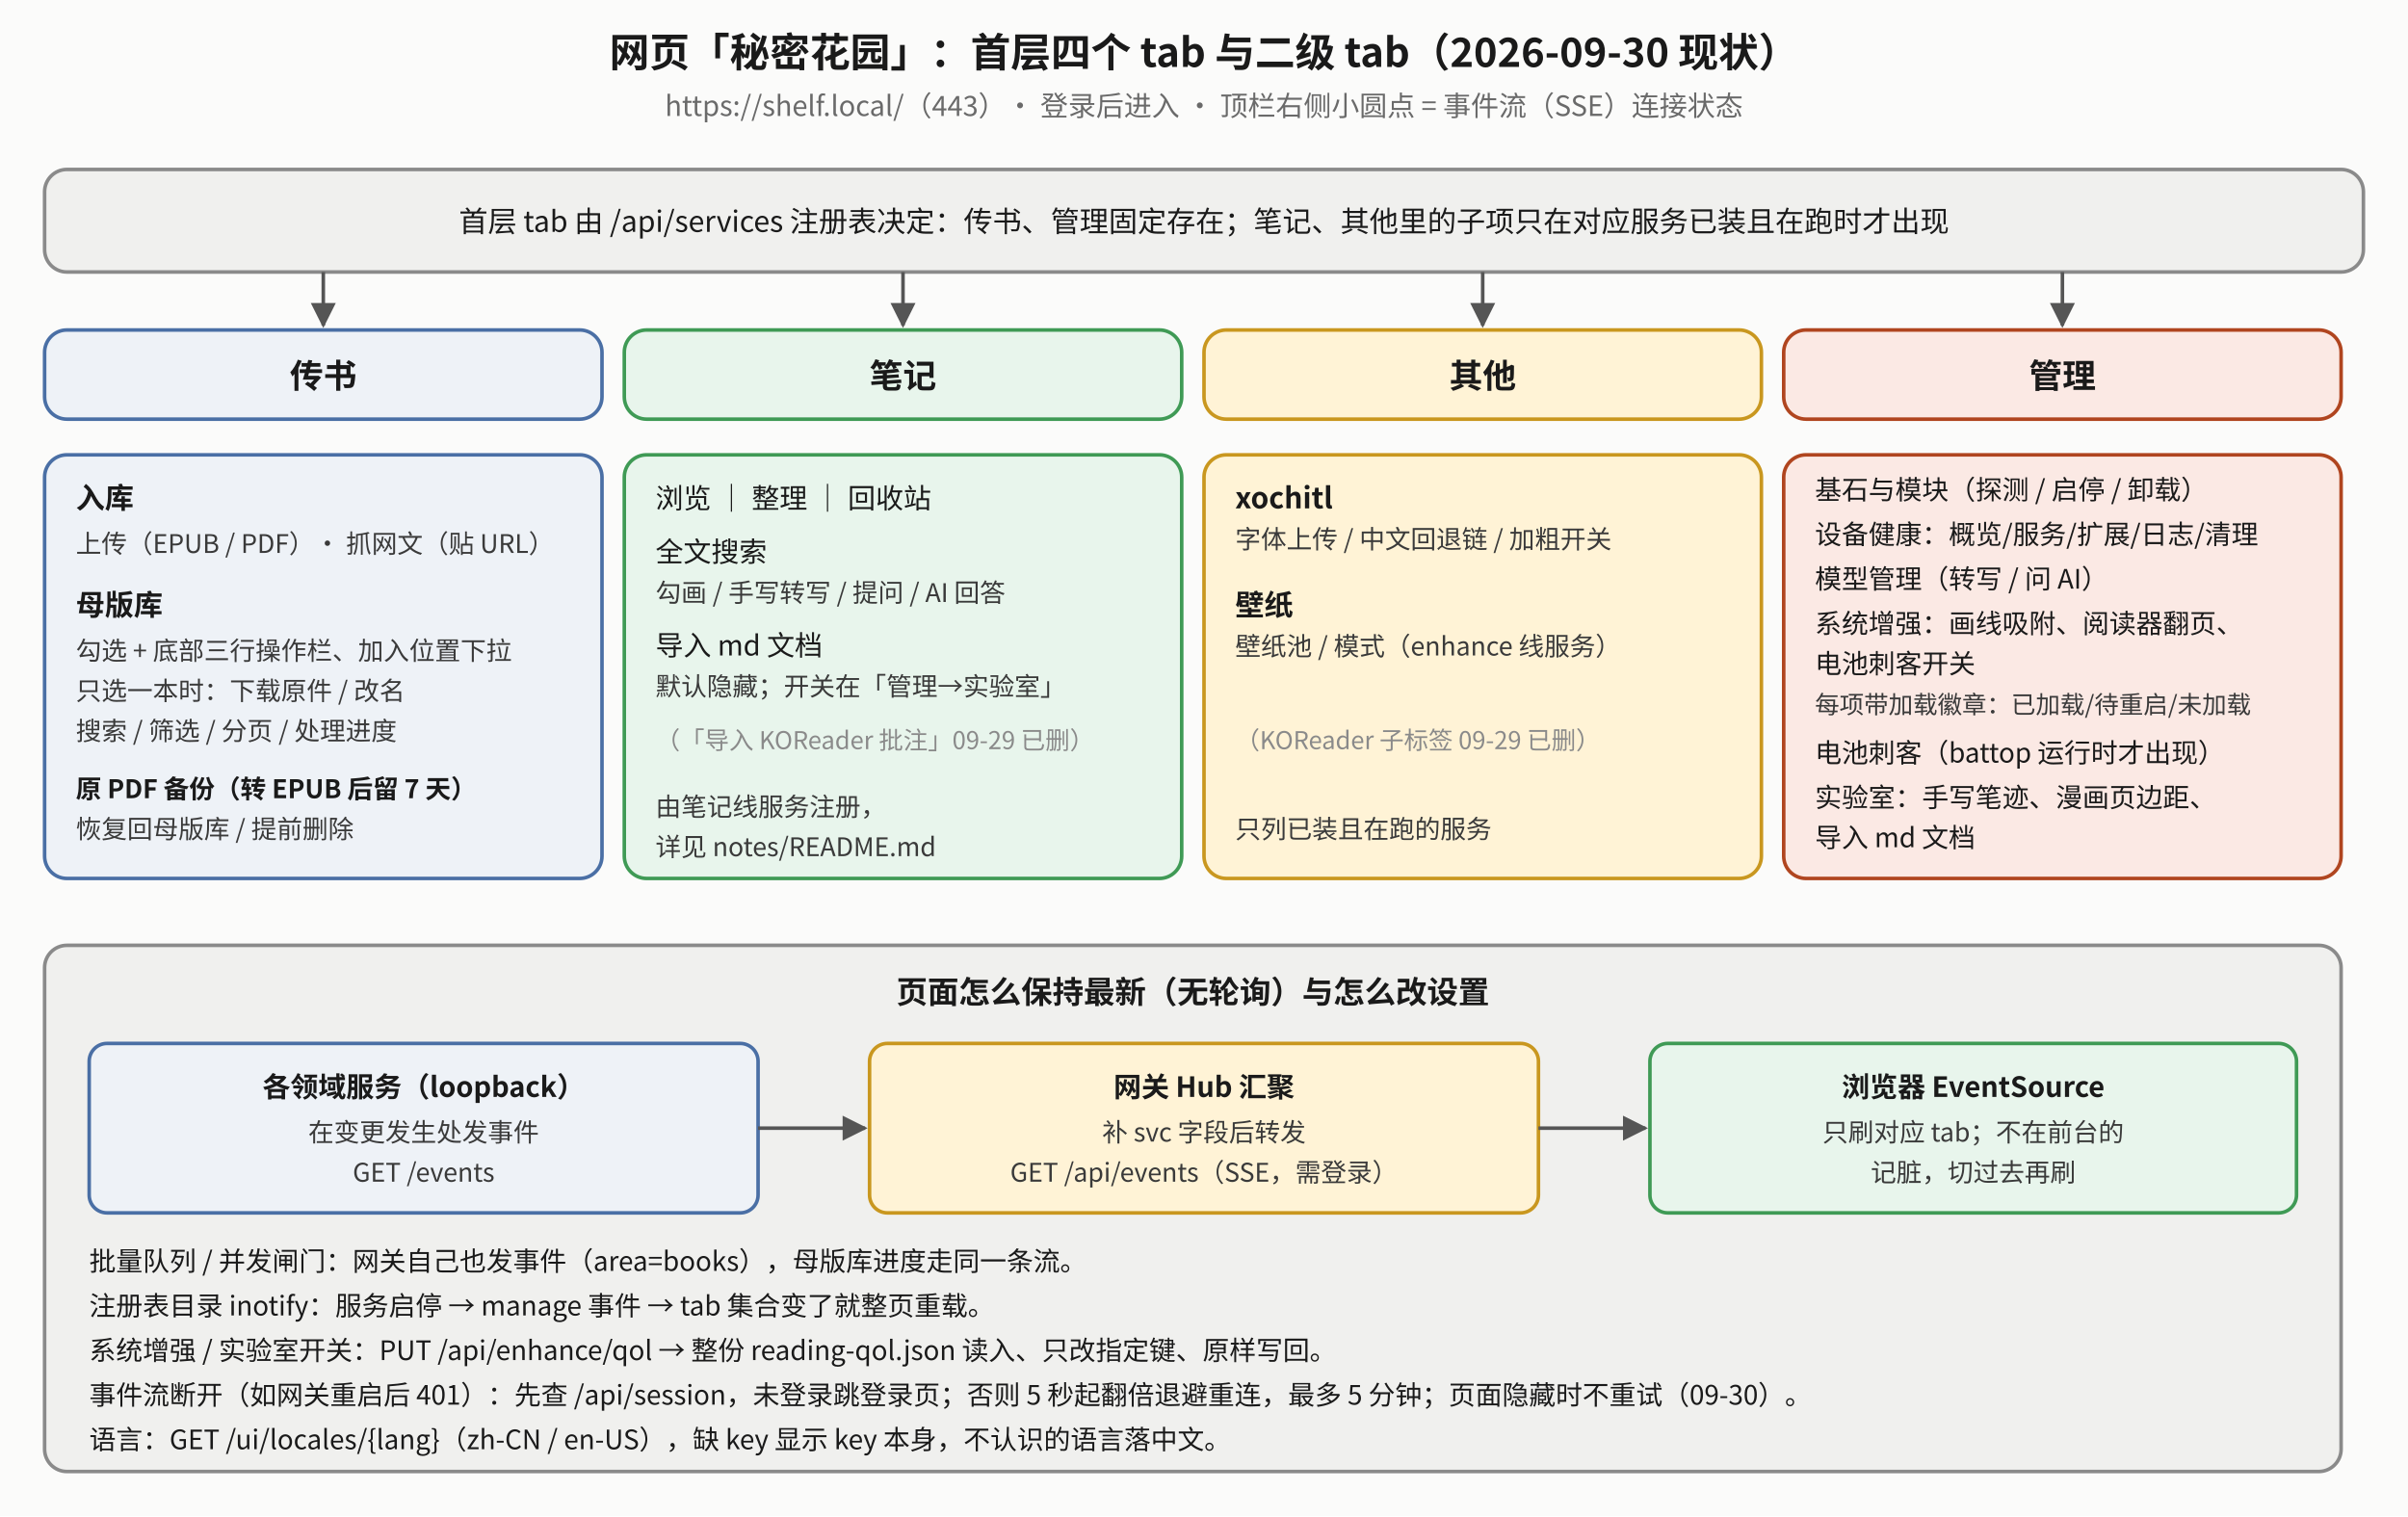
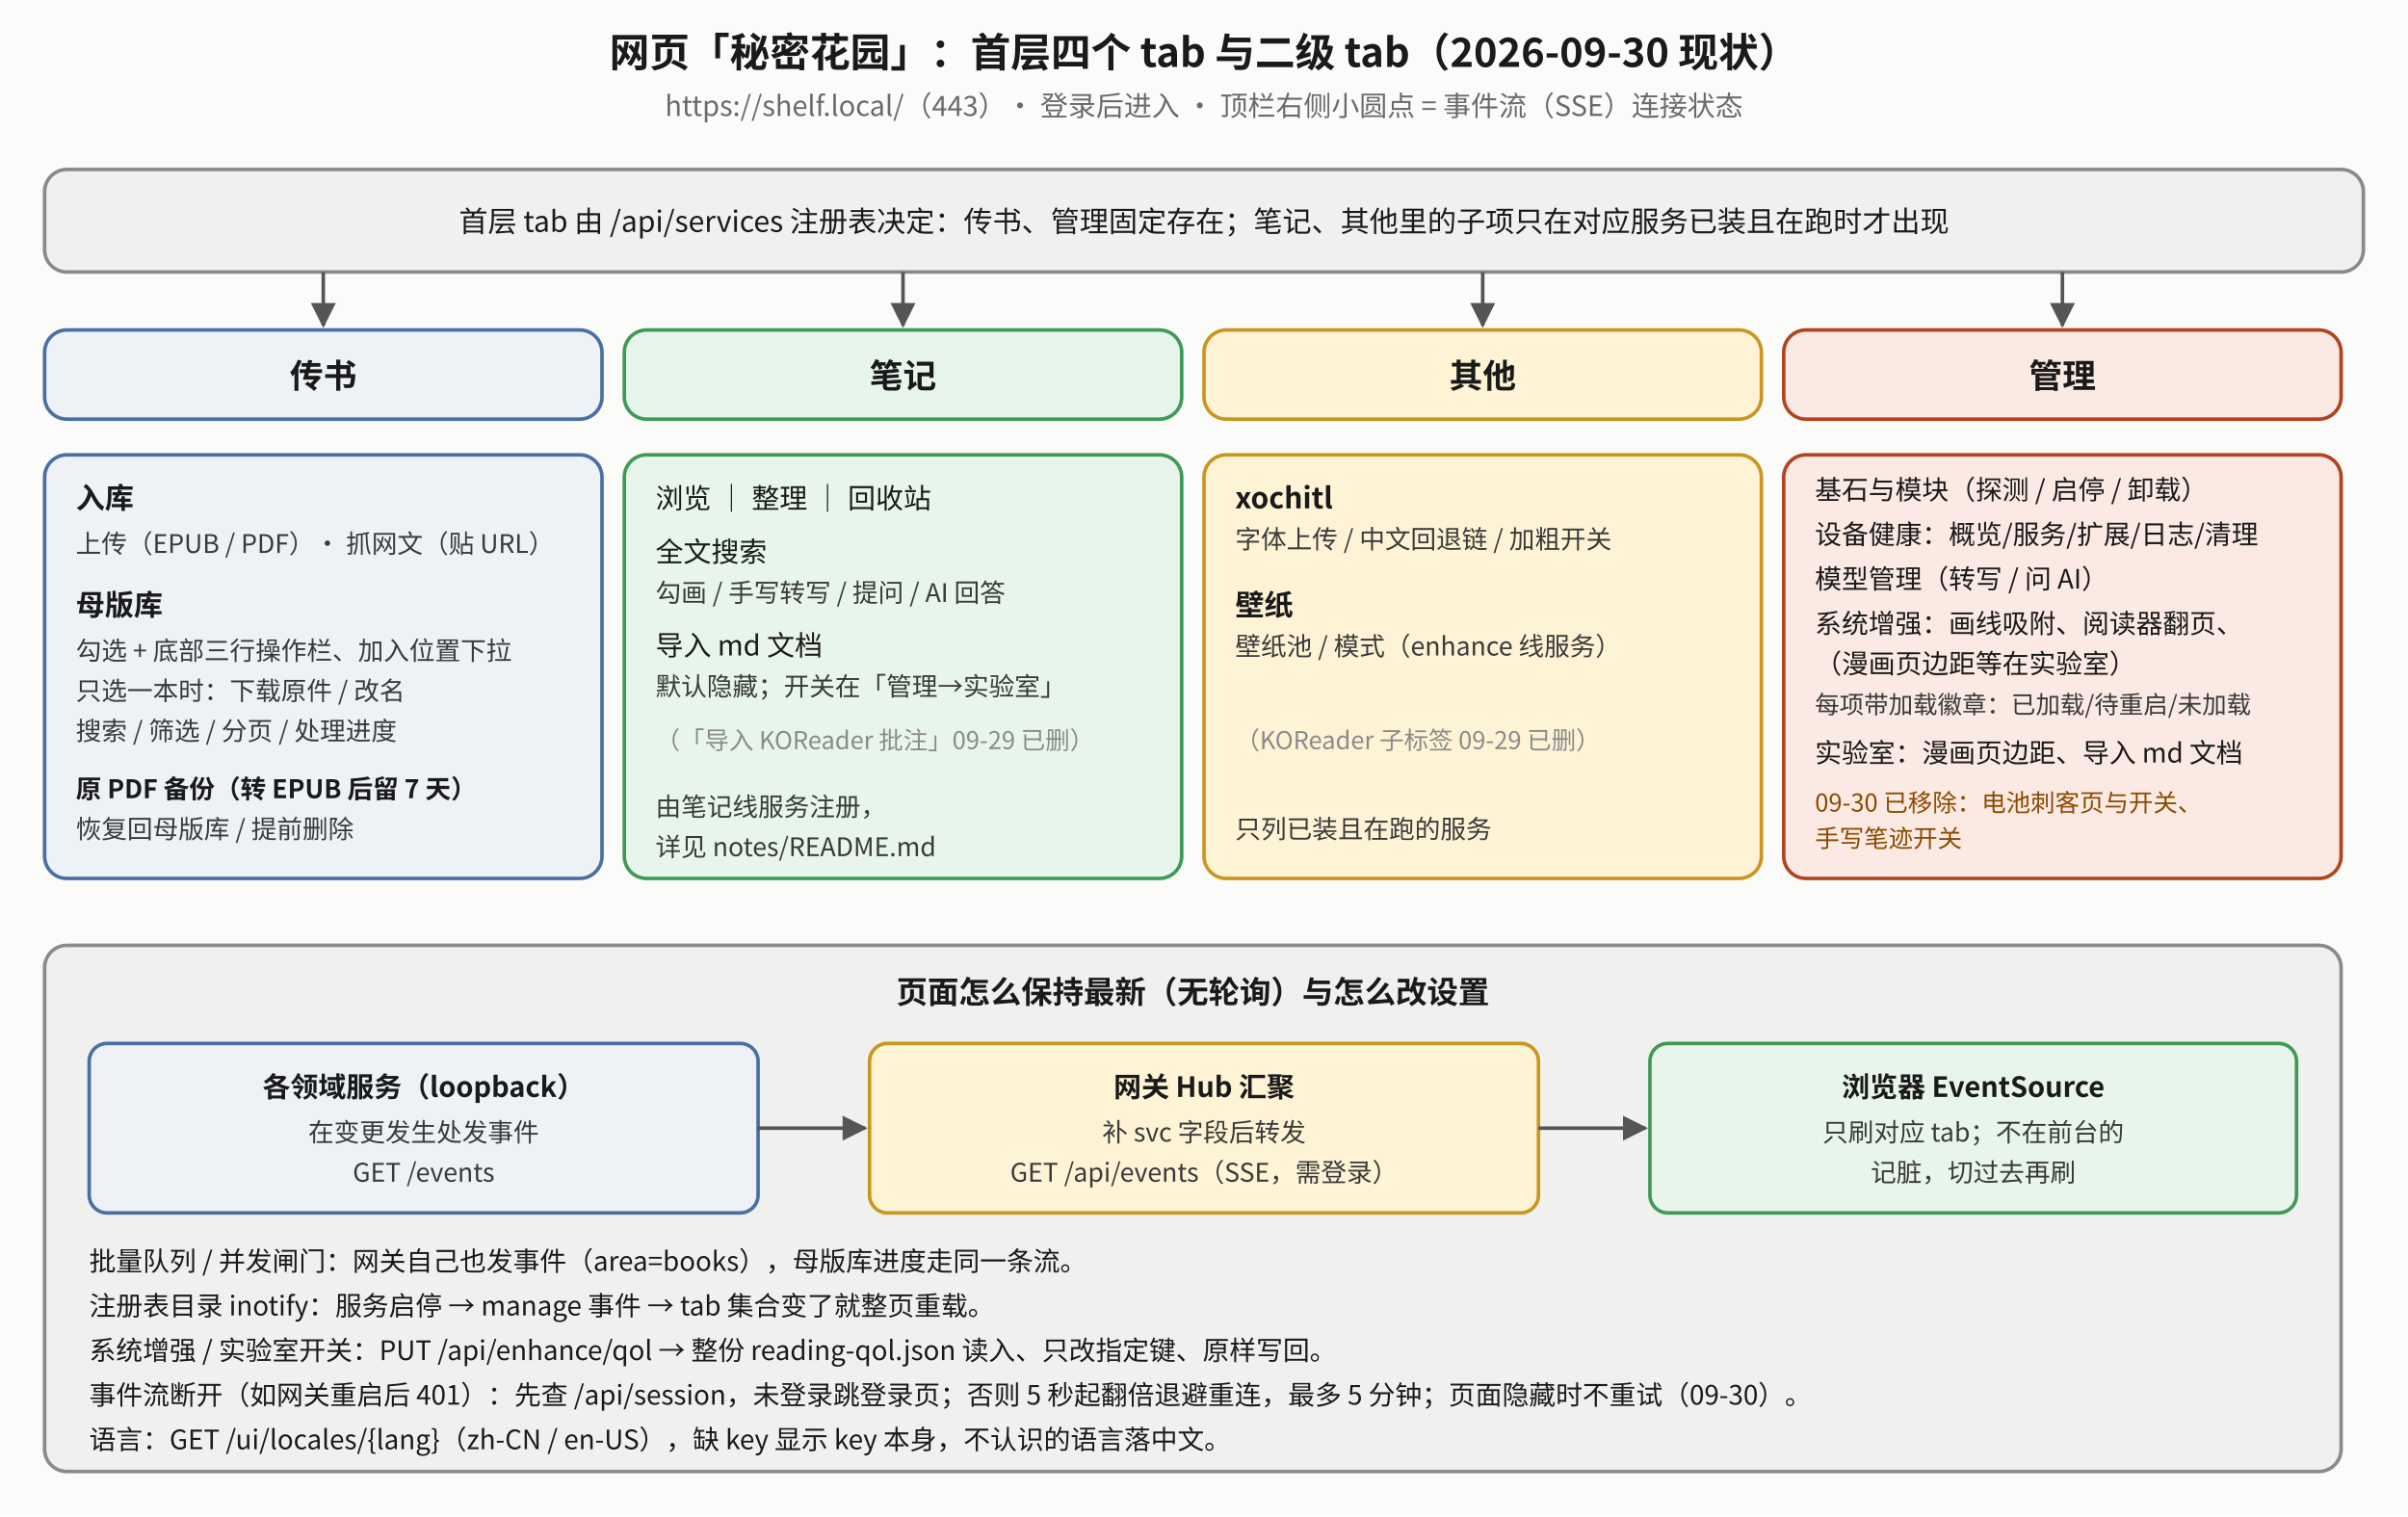
<svg xmlns="http://www.w3.org/2000/svg" viewBox="0 0 1080 680" font-family="Noto Sans CJK SC, sans-serif">
  <defs>
    <marker id="ak" viewBox="0 0 10 10" refX="9" refY="5" markerWidth="7" markerHeight="7" orient="auto-start-reverse">
      <path d="M0,0 L10,5 L0,10 z" fill="#555" />
    </marker>
  </defs>
  <rect x="0" y="0" width="1080" height="680" fill="#fbfbfa" />
  <text x="540" y="30" text-anchor="middle" font-size="18" font-weight="bold" fill="#1a1a1a">网页「秘密花园」：首层四个 tab 与二级 tab（2026-09-30 现状）</text>
  <text x="540" y="52" text-anchor="middle" font-size="12.5" fill="#6a6a6a">https://shelf.local/（443）· 登录后进入 · 顶栏右侧小圆点 = 事件流（SSE）连接状态</text>
  <rect x="20" y="76" width="1040" height="46" rx="10" fill="#f0f0ee" stroke="#8a8a8a" stroke-width="1.6" />
  <text x="540" y="104" text-anchor="middle" font-size="13" fill="#1a1a1a">首层 tab 由 /api/services 注册表决定：传书、管理固定存在；笔记、其他里的子项只在对应服务已装且在跑时才出现</text>
  <line x1="145" y1="122" x2="145" y2="146" stroke="#555" stroke-width="1.6" marker-end="url(#ak)" />
  <line x1="405" y1="122" x2="405" y2="146" stroke="#555" stroke-width="1.6" marker-end="url(#ak)" />
  <line x1="665" y1="122" x2="665" y2="146" stroke="#555" stroke-width="1.6" marker-end="url(#ak)" />
  <line x1="925" y1="122" x2="925" y2="146" stroke="#555" stroke-width="1.6" marker-end="url(#ak)" />
  <rect x="20" y="148" width="250" height="40" rx="10" fill="#eef2f7" stroke="#4a6fa5" stroke-width="1.6" />
  <text x="145" y="174" text-anchor="middle" font-size="15" font-weight="bold" fill="#1a1a1a">传书</text>
  <rect x="20" y="204" width="250" height="190" rx="10" fill="#eef2f7" stroke="#4a6fa5" stroke-width="1.6" />
  <text x="34" y="228" font-size="13" font-weight="bold" fill="#1a1a1a">入库</text>
  <text x="34" y="248" font-size="11.5" fill="#3a3a3a">上传（EPUB / PDF）· 抓网文（贴 URL）</text>
  <text x="34" y="276" font-size="13" font-weight="bold" fill="#1a1a1a">母版库</text>
  <text x="34" y="296" font-size="11.5" fill="#3a3a3a">勾选 + 底部三行操作栏、加入位置下拉</text>
  <text x="34" y="314" font-size="11.5" fill="#3a3a3a">只选一本时：下载原件 / 改名</text>
  <text x="34" y="332" font-size="11.5" fill="#3a3a3a">搜索 / 筛选 / 分页 / 处理进度</text>
  <text x="34" y="358" font-size="11.5" font-weight="bold" fill="#1a1a1a">原 PDF 备份（转 EPUB 后留 7 天）</text>
  <text x="34" y="376" font-size="11.5" fill="#3a3a3a">恢复回母版库 / 提前删除</text>
  <rect x="280" y="148" width="250" height="40" rx="10" fill="#e8f5ec" stroke="#3f9a55" stroke-width="1.6" />
  <text x="405" y="174" text-anchor="middle" font-size="15" font-weight="bold" fill="#1a1a1a">笔记</text>
  <rect x="280" y="204" width="250" height="190" rx="10" fill="#e8f5ec" stroke="#3f9a55" stroke-width="1.6" />
  <text x="294" y="228" font-size="12.5" fill="#1a1a1a">浏览 ｜ 整理 ｜ 回收站</text>
  <text x="294" y="252" font-size="12.5" fill="#1a1a1a">全文搜索</text>
  <text x="294" y="270" font-size="11.5" fill="#3a3a3a">勾画 / 手写转写 / 提问 / AI 回答</text>
  <text x="294" y="294" font-size="12.5" fill="#1a1a1a">导入 md 文档</text>
  <text x="294" y="312" font-size="11.5" fill="#3a3a3a">默认隐藏；开关在「管理→实验室」</text>
  <text x="294" y="336" font-size="11" fill="#8a8a8a">（「导入 KOReader 批注」09-29 已删）</text>
  <text x="294" y="366" font-size="11.5" fill="#3a3a3a">由笔记线服务注册，</text>
  <text x="294" y="384" font-size="11.5" fill="#3a3a3a">详见 notes/README.md</text>
  <rect x="540" y="148" width="250" height="40" rx="10" fill="#fff3d6" stroke="#c9971f" stroke-width="1.6" />
  <text x="665" y="174" text-anchor="middle" font-size="15" font-weight="bold" fill="#1a1a1a">其他</text>
  <rect x="540" y="204" width="250" height="190" rx="10" fill="#fff3d6" stroke="#c9971f" stroke-width="1.6" />
  <text x="554" y="228" font-size="13" font-weight="bold" fill="#1a1a1a">xochitl</text>
  <text x="554" y="246" font-size="11.5" fill="#3a3a3a">字体上传 / 中文回退链 / 加粗开关</text>
  <text x="554" y="276" font-size="13" font-weight="bold" fill="#1a1a1a">壁纸</text>
  <text x="554" y="294" font-size="11.5" fill="#3a3a3a">壁纸池 / 模式（enhance 线服务）</text>
  <text x="554" y="336" font-size="11" fill="#8a8a8a">（KOReader 子标签 09-29 已删）</text>
  <text x="554" y="376" font-size="11.5" fill="#3a3a3a">只列已装且在跑的服务</text>
  <rect x="800" y="148" width="250" height="40" rx="10" fill="#fbe9e4" stroke="#b0451f" stroke-width="1.6" />
  <text x="925" y="174" text-anchor="middle" font-size="15" font-weight="bold" fill="#1a1a1a">管理</text>
  <rect x="800" y="204" width="250" height="190" rx="10" fill="#fbe9e4" stroke="#b0451f" stroke-width="1.6" />
  <text x="814" y="224" font-size="12" fill="#1a1a1a">基石与模块（探测 / 启停 / 卸载）</text>
  <text x="814" y="244" font-size="12" fill="#1a1a1a">设备健康：概览/服务/扩展/日志/清理</text>
  <text x="814" y="264" font-size="12" fill="#1a1a1a">模型管理（转写 / 问 AI）</text>
  <text x="814" y="284" font-size="12" fill="#1a1a1a">系统增强：画线吸附、阅读器翻页、</text>
-   <text x="814" y="302" font-size="12" fill="#1a1a1a">　　　　　电池刺客开关</text>
+   <text x="814" y="302" font-size="12" fill="#1a1a1a">　　　　　（漫画页边距等在实验室）</text>
  <text x="814" y="320" font-size="11" fill="#3a3a3a">每项带加载徽章：已加载/待重启/未加载</text>
-   <text x="814" y="342" font-size="12" fill="#1a1a1a">电池刺客（battop 运行时才出现）</text>
-   <text x="814" y="362" font-size="12" fill="#1a1a1a">实验室：手写笔迹、漫画页边距、</text>
-   <text x="814" y="380" font-size="12" fill="#1a1a1a">　　　　导入 md 文档</text>
+   <text x="814" y="342" font-size="12" fill="#1a1a1a">实验室：漫画页边距、导入 md 文档</text>
+   <text x="814" y="364" font-size="11" fill="#8a4b00">09-30 已移除：电池刺客页与开关、</text>
+   <text x="814" y="380" font-size="11" fill="#8a4b00">　　　　　　　手写笔迹开关</text>
  <rect x="20" y="424" width="1030" height="236" rx="10" fill="#f0f0ee" stroke="#8a8a8a" stroke-width="1.6" />
  <text x="535" y="450" text-anchor="middle" font-size="14" font-weight="bold" fill="#1a1a1a">页面怎么保持最新（无轮询）与怎么改设置</text>
  <rect x="40" y="468" width="300" height="76" rx="8" fill="#eef2f7" stroke="#4a6fa5" stroke-width="1.6" />
  <text x="190" y="492" text-anchor="middle" font-size="12.5" font-weight="bold" fill="#1a1a1a">各领域服务（loopback）</text>
  <text x="190" y="512" text-anchor="middle" font-size="11.5" fill="#3a3a3a">在变更发生处发事件</text>
  <text x="190" y="530" text-anchor="middle" font-size="11.5" fill="#3a3a3a">GET /events</text>
  <rect x="390" y="468" width="300" height="76" rx="8" fill="#fff3d6" stroke="#c9971f" stroke-width="1.6" />
  <text x="540" y="492" text-anchor="middle" font-size="12.5" font-weight="bold" fill="#1a1a1a">网关 Hub 汇聚</text>
  <text x="540" y="512" text-anchor="middle" font-size="11.5" fill="#3a3a3a">补 svc 字段后转发</text>
  <text x="540" y="530" text-anchor="middle" font-size="11.5" fill="#3a3a3a">GET /api/events（SSE，需登录）</text>
  <rect x="740" y="468" width="290" height="76" rx="8" fill="#e8f5ec" stroke="#3f9a55" stroke-width="1.6" />
  <text x="885" y="492" text-anchor="middle" font-size="12.5" font-weight="bold" fill="#1a1a1a">浏览器 EventSource</text>
  <text x="885" y="512" text-anchor="middle" font-size="11.5" fill="#3a3a3a">只刷对应 tab；不在前台的</text>
  <text x="885" y="530" text-anchor="middle" font-size="11.5" fill="#3a3a3a">记脏，切过去再刷</text>
  <line x1="340" y1="506" x2="388" y2="506" stroke="#555" stroke-width="1.6" marker-end="url(#ak)" />
  <line x1="690" y1="506" x2="738" y2="506" stroke="#555" stroke-width="1.6" marker-end="url(#ak)" />
  <text x="40" y="570" font-size="12" fill="#1a1a1a">批量队列 / 并发闸门：网关自己也发事件（area=books），母版库进度走同一条流。</text>
  <text x="40" y="590" font-size="12" fill="#1a1a1a">注册表目录 inotify：服务启停 → manage 事件 → tab 集合变了就整页重载。</text>
  <text x="40" y="610" font-size="12" fill="#1a1a1a">系统增强 / 实验室开关：PUT /api/enhance/qol → 整份 reading-qol.json 读入、只改指定键、原样写回。</text>
  <text x="40" y="630" font-size="12" fill="#1a1a1a">事件流断开（如网关重启后 401）：先查 /api/session，未登录跳登录页；否则 5 秒起翻倍退避重连，最多 5 分钟；页面隐藏时不重试（09-30）。</text>
  <text x="40" y="650" font-size="12" fill="#1a1a1a">语言：GET /ui/locales/{lang}（zh-CN / en-US），缺 key 显示 key 本身，不认识的语言落中文。</text>
</svg>
